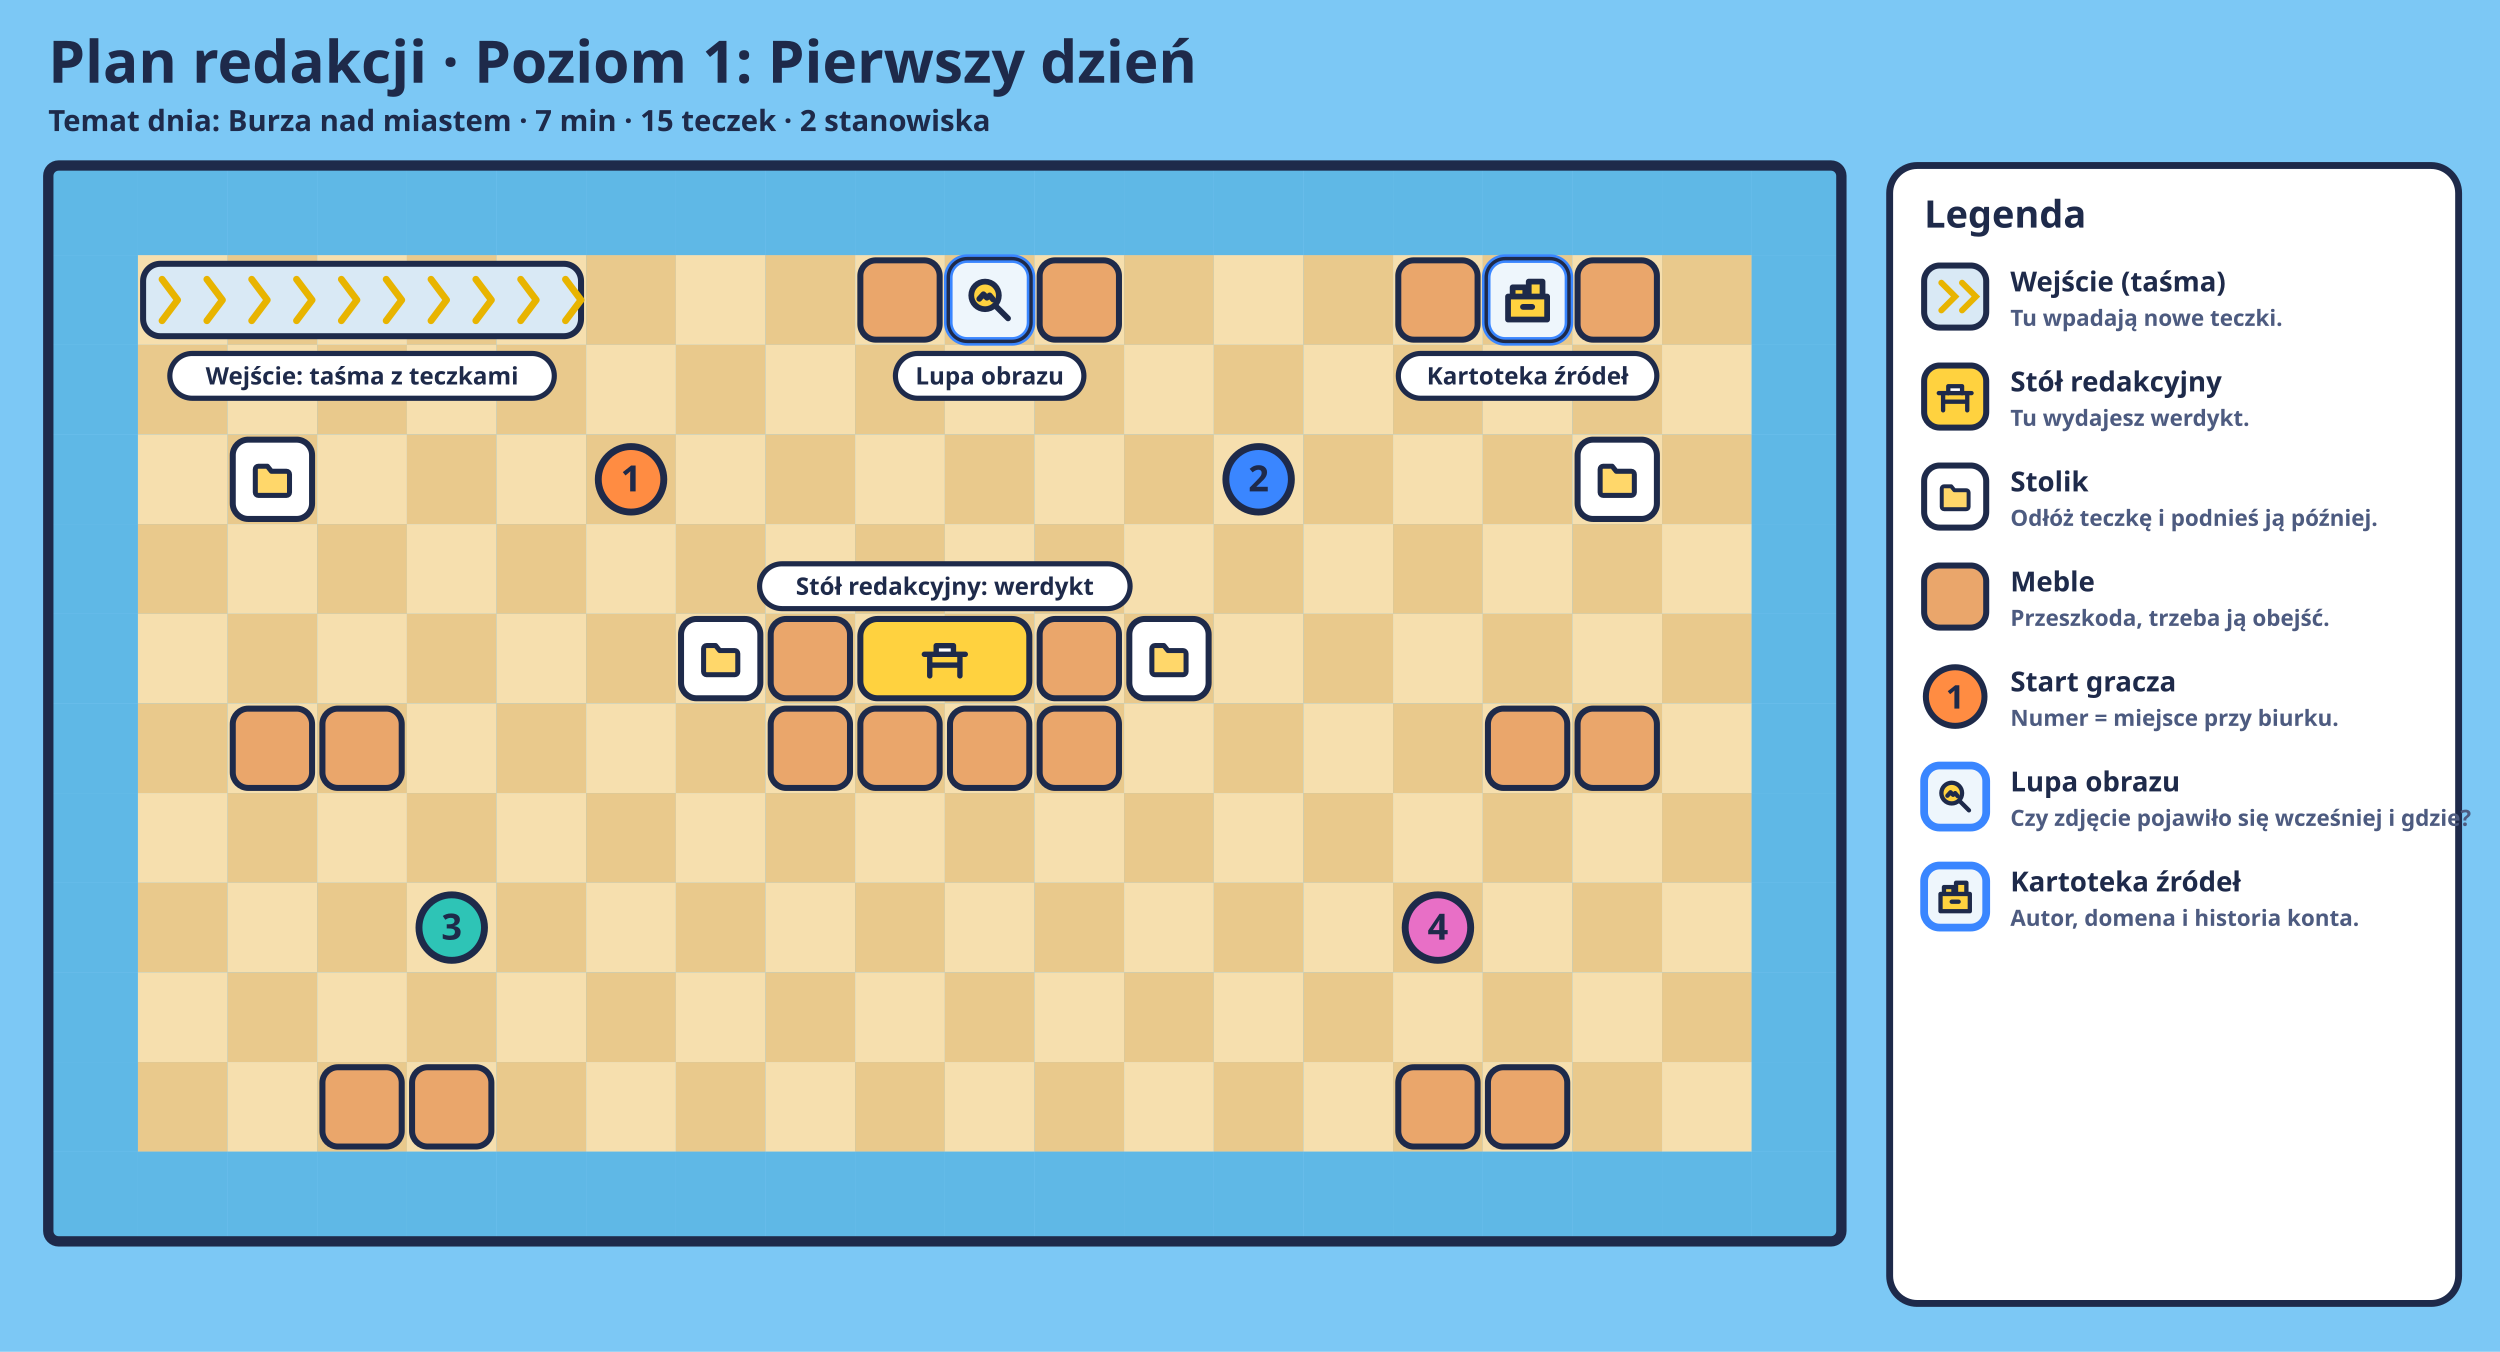
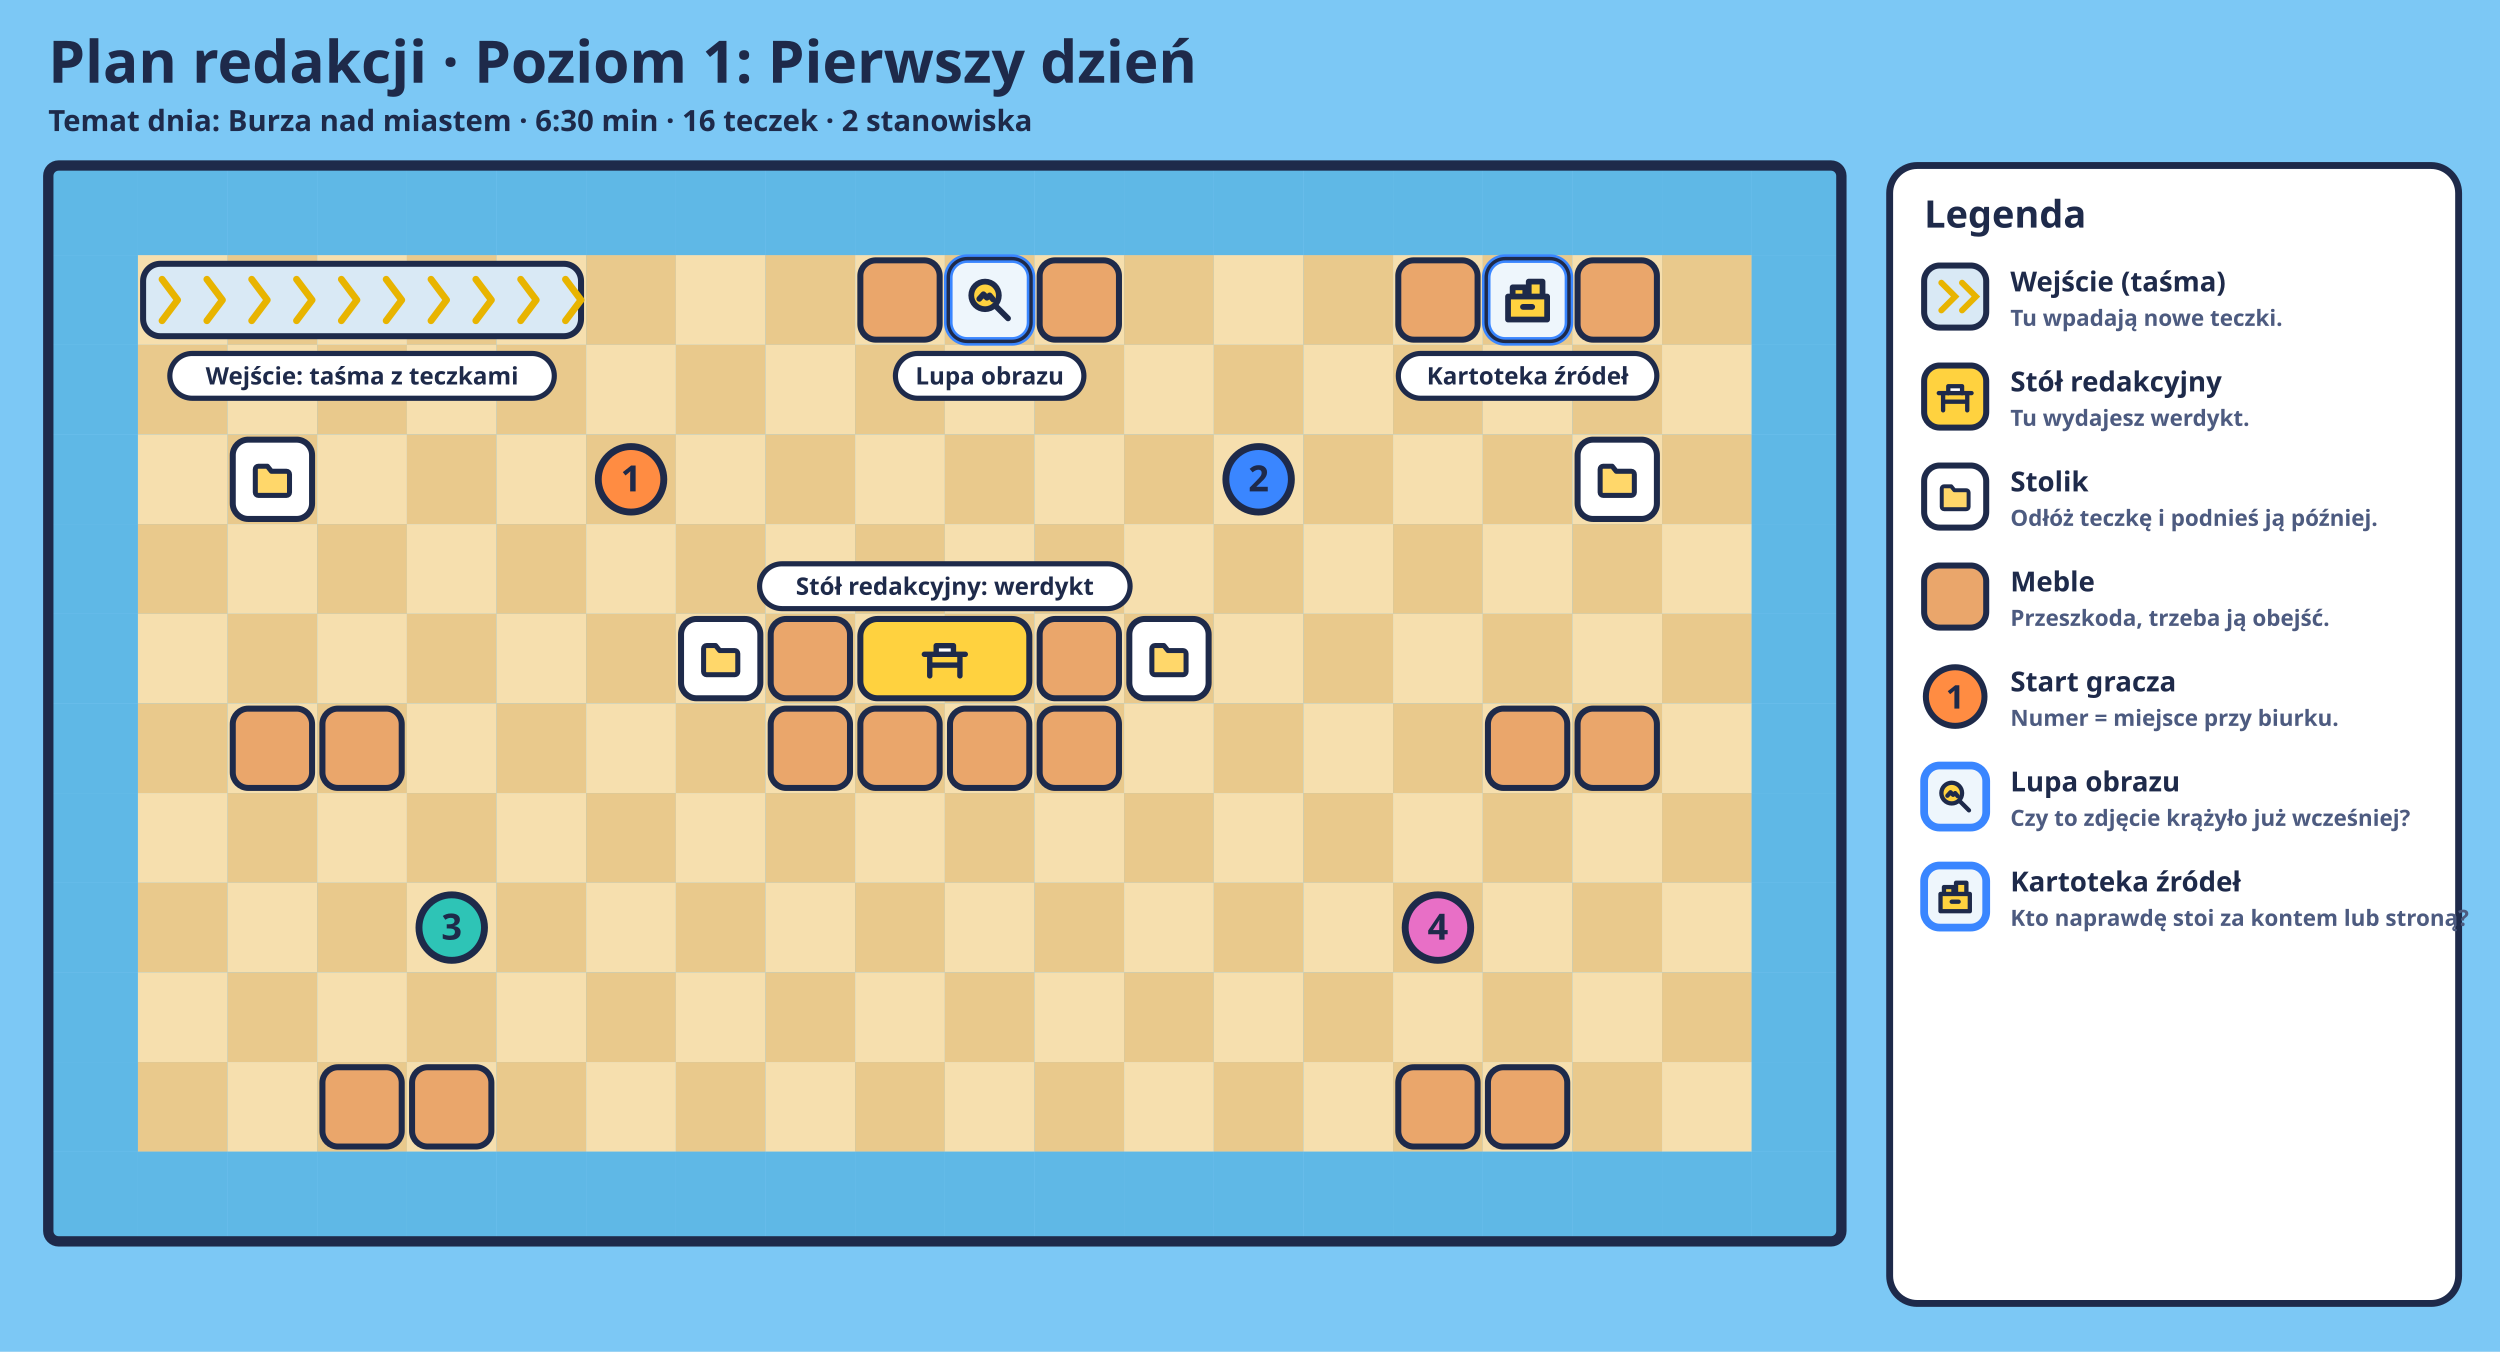
<svg xmlns="http://www.w3.org/2000/svg" viewBox="0 0 1450 784" width="1450" height="784" role="img" aria-label="Plan redakcji, Poziom 1: Pierwszy dzień">
  <style>@font-face{font-family:'Baloo 2';font-weight:400 800;font-style:normal;font-display:block;src:url('../assets/fonts/baloo-2-latin.woff2') format('woff2');unicode-range:U+0000-00FF,U+0131,U+0152-0153,U+02BB-02BC,U+02C6,U+02DA,U+02DC,U+2000-206F,U+20AC,U+2122,U+2191,U+2193,U+2212,U+2215,U+FEFF,U+FFFD;}
@font-face{font-family:'Baloo 2';font-weight:400 800;font-style:normal;font-display:block;src:url('../assets/fonts/baloo-2-latin-ext.woff2') format('woff2');unicode-range:U+0100-02BA,U+02BD-02C5,U+02C7-02CC,U+02CE-02D7,U+02DD-02FF,U+0304,U+0308,U+0329,U+1D00-1DBF,U+1E00-1E9F,U+1EF2-1EFF,U+2020,U+20A0-20AB,U+20AD-20C0,U+2113,U+2C60-2C7F,U+A720-A7FF;}
@font-face{font-family:'Nunito';font-weight:400 800;font-style:normal;font-display:block;src:url('../assets/fonts/nunito-latin.woff2') format('woff2');unicode-range:U+0000-00FF,U+0131,U+0152-0153,U+02BB-02BC,U+02C6,U+02DA,U+02DC,U+2000-206F,U+20AC,U+2122,U+2191,U+2193,U+2212,U+2215,U+FEFF,U+FFFD;}
@font-face{font-family:'Nunito';font-weight:400 800;font-style:normal;font-display:block;src:url('../assets/fonts/nunito-latin-ext.woff2') format('woff2');unicode-range:U+0100-02BA,U+02BD-02C5,U+02C7-02CC,U+02CE-02D7,U+02DD-02FF,U+0304,U+0308,U+0329,U+1D00-1DBF,U+1E00-1E9F,U+1EF2-1EFF,U+2020,U+20A0-20AB,U+20AD-20C0,U+2113,U+2C60-2C7F,U+A720-A7FF;}</style>
  <rect width="1450" height="784" fill="#7cc8f5" />
  <text x="28" y="48" font-family="'Baloo 2',sans-serif" font-weight="800" font-size="34" fill="#1e2a4a">Plan redakcji · Poziom 1: Pierwszy dzień</text>
-   <text x="28" y="76" font-family="Nunito,sans-serif" font-weight="700" font-size="17" fill="#1e2a4a">Temat dnia: Burza nad miastem · 7 min · 15 teczek · 2 stanowiska</text>
+   <text x="28" y="76" font-family="Nunito,sans-serif" font-weight="700" font-size="17" fill="#1e2a4a">Temat dnia: Burza nad miastem · 6:30 min · 16 teczek · 2 stanowiska</text>
  <rect x="28" y="96" width="52" height="52" fill="#5fb8e6" />
  <rect x="80" y="96" width="52" height="52" fill="#5fb8e6" />
  <rect x="132" y="96" width="52" height="52" fill="#5fb8e6" />
  <rect x="184" y="96" width="52" height="52" fill="#5fb8e6" />
  <rect x="236" y="96" width="52" height="52" fill="#5fb8e6" />
  <rect x="288" y="96" width="52" height="52" fill="#5fb8e6" />
  <rect x="340" y="96" width="52" height="52" fill="#5fb8e6" />
  <rect x="392" y="96" width="52" height="52" fill="#5fb8e6" />
  <rect x="444" y="96" width="52" height="52" fill="#5fb8e6" />
  <rect x="496" y="96" width="52" height="52" fill="#5fb8e6" />
  <rect x="548" y="96" width="52" height="52" fill="#5fb8e6" />
  <rect x="600" y="96" width="52" height="52" fill="#5fb8e6" />
  <rect x="652" y="96" width="52" height="52" fill="#5fb8e6" />
  <rect x="704" y="96" width="52" height="52" fill="#5fb8e6" />
  <rect x="756" y="96" width="52" height="52" fill="#5fb8e6" />
  <rect x="808" y="96" width="52" height="52" fill="#5fb8e6" />
  <rect x="860" y="96" width="52" height="52" fill="#5fb8e6" />
  <rect x="912" y="96" width="52" height="52" fill="#5fb8e6" />
  <rect x="964" y="96" width="52" height="52" fill="#5fb8e6" />
  <rect x="1016" y="96" width="52" height="52" fill="#5fb8e6" />
  <rect x="28" y="148" width="52" height="52" fill="#5fb8e6" />
  <rect x="80" y="148" width="52" height="52" fill="#f6dfae" />
  <rect x="132" y="148" width="52" height="52" fill="#e9c98c" />
  <rect x="184" y="148" width="52" height="52" fill="#f6dfae" />
  <rect x="236" y="148" width="52" height="52" fill="#e9c98c" />
  <rect x="288" y="148" width="52" height="52" fill="#f6dfae" />
  <rect x="340" y="148" width="52" height="52" fill="#e9c98c" />
  <rect x="392" y="148" width="52" height="52" fill="#f6dfae" />
  <rect x="444" y="148" width="52" height="52" fill="#e9c98c" />
  <rect x="496" y="148" width="52" height="52" fill="#f6dfae" />
  <rect x="548" y="148" width="52" height="52" fill="#e9c98c" />
  <rect x="600" y="148" width="52" height="52" fill="#f6dfae" />
  <rect x="652" y="148" width="52" height="52" fill="#e9c98c" />
  <rect x="704" y="148" width="52" height="52" fill="#f6dfae" />
  <rect x="756" y="148" width="52" height="52" fill="#e9c98c" />
  <rect x="808" y="148" width="52" height="52" fill="#f6dfae" />
  <rect x="860" y="148" width="52" height="52" fill="#e9c98c" />
  <rect x="912" y="148" width="52" height="52" fill="#f6dfae" />
  <rect x="964" y="148" width="52" height="52" fill="#e9c98c" />
  <rect x="1016" y="148" width="52" height="52" fill="#5fb8e6" />
  <rect x="28" y="200" width="52" height="52" fill="#5fb8e6" />
  <rect x="80" y="200" width="52" height="52" fill="#e9c98c" />
  <rect x="132" y="200" width="52" height="52" fill="#f6dfae" />
  <rect x="184" y="200" width="52" height="52" fill="#e9c98c" />
  <rect x="236" y="200" width="52" height="52" fill="#f6dfae" />
  <rect x="288" y="200" width="52" height="52" fill="#e9c98c" />
  <rect x="340" y="200" width="52" height="52" fill="#f6dfae" />
  <rect x="392" y="200" width="52" height="52" fill="#e9c98c" />
  <rect x="444" y="200" width="52" height="52" fill="#f6dfae" />
  <rect x="496" y="200" width="52" height="52" fill="#e9c98c" />
  <rect x="548" y="200" width="52" height="52" fill="#f6dfae" />
  <rect x="600" y="200" width="52" height="52" fill="#e9c98c" />
  <rect x="652" y="200" width="52" height="52" fill="#f6dfae" />
  <rect x="704" y="200" width="52" height="52" fill="#e9c98c" />
  <rect x="756" y="200" width="52" height="52" fill="#f6dfae" />
  <rect x="808" y="200" width="52" height="52" fill="#e9c98c" />
  <rect x="860" y="200" width="52" height="52" fill="#f6dfae" />
  <rect x="912" y="200" width="52" height="52" fill="#e9c98c" />
  <rect x="964" y="200" width="52" height="52" fill="#f6dfae" />
  <rect x="1016" y="200" width="52" height="52" fill="#5fb8e6" />
  <rect x="28" y="252" width="52" height="52" fill="#5fb8e6" />
  <rect x="80" y="252" width="52" height="52" fill="#f6dfae" />
  <rect x="132" y="252" width="52" height="52" fill="#e9c98c" />
  <rect x="184" y="252" width="52" height="52" fill="#f6dfae" />
  <rect x="236" y="252" width="52" height="52" fill="#e9c98c" />
  <rect x="288" y="252" width="52" height="52" fill="#f6dfae" />
  <rect x="340" y="252" width="52" height="52" fill="#e9c98c" />
  <rect x="392" y="252" width="52" height="52" fill="#f6dfae" />
  <rect x="444" y="252" width="52" height="52" fill="#e9c98c" />
  <rect x="496" y="252" width="52" height="52" fill="#f6dfae" />
  <rect x="548" y="252" width="52" height="52" fill="#e9c98c" />
  <rect x="600" y="252" width="52" height="52" fill="#f6dfae" />
  <rect x="652" y="252" width="52" height="52" fill="#e9c98c" />
  <rect x="704" y="252" width="52" height="52" fill="#f6dfae" />
  <rect x="756" y="252" width="52" height="52" fill="#e9c98c" />
  <rect x="808" y="252" width="52" height="52" fill="#f6dfae" />
  <rect x="860" y="252" width="52" height="52" fill="#e9c98c" />
  <rect x="912" y="252" width="52" height="52" fill="#f6dfae" />
  <rect x="964" y="252" width="52" height="52" fill="#e9c98c" />
  <rect x="1016" y="252" width="52" height="52" fill="#5fb8e6" />
  <rect x="28" y="304" width="52" height="52" fill="#5fb8e6" />
  <rect x="80" y="304" width="52" height="52" fill="#e9c98c" />
  <rect x="132" y="304" width="52" height="52" fill="#f6dfae" />
  <rect x="184" y="304" width="52" height="52" fill="#e9c98c" />
  <rect x="236" y="304" width="52" height="52" fill="#f6dfae" />
  <rect x="288" y="304" width="52" height="52" fill="#e9c98c" />
  <rect x="340" y="304" width="52" height="52" fill="#f6dfae" />
  <rect x="392" y="304" width="52" height="52" fill="#e9c98c" />
  <rect x="444" y="304" width="52" height="52" fill="#f6dfae" />
  <rect x="496" y="304" width="52" height="52" fill="#e9c98c" />
  <rect x="548" y="304" width="52" height="52" fill="#f6dfae" />
  <rect x="600" y="304" width="52" height="52" fill="#e9c98c" />
  <rect x="652" y="304" width="52" height="52" fill="#f6dfae" />
  <rect x="704" y="304" width="52" height="52" fill="#e9c98c" />
  <rect x="756" y="304" width="52" height="52" fill="#f6dfae" />
  <rect x="808" y="304" width="52" height="52" fill="#e9c98c" />
  <rect x="860" y="304" width="52" height="52" fill="#f6dfae" />
  <rect x="912" y="304" width="52" height="52" fill="#e9c98c" />
  <rect x="964" y="304" width="52" height="52" fill="#f6dfae" />
  <rect x="1016" y="304" width="52" height="52" fill="#5fb8e6" />
  <rect x="28" y="356" width="52" height="52" fill="#5fb8e6" />
  <rect x="80" y="356" width="52" height="52" fill="#f6dfae" />
  <rect x="132" y="356" width="52" height="52" fill="#e9c98c" />
  <rect x="184" y="356" width="52" height="52" fill="#f6dfae" />
  <rect x="236" y="356" width="52" height="52" fill="#e9c98c" />
  <rect x="288" y="356" width="52" height="52" fill="#f6dfae" />
  <rect x="340" y="356" width="52" height="52" fill="#e9c98c" />
  <rect x="392" y="356" width="52" height="52" fill="#f6dfae" />
  <rect x="444" y="356" width="52" height="52" fill="#e9c98c" />
  <rect x="496" y="356" width="52" height="52" fill="#f6dfae" />
  <rect x="548" y="356" width="52" height="52" fill="#e9c98c" />
  <rect x="600" y="356" width="52" height="52" fill="#f6dfae" />
  <rect x="652" y="356" width="52" height="52" fill="#e9c98c" />
  <rect x="704" y="356" width="52" height="52" fill="#f6dfae" />
  <rect x="756" y="356" width="52" height="52" fill="#e9c98c" />
  <rect x="808" y="356" width="52" height="52" fill="#f6dfae" />
  <rect x="860" y="356" width="52" height="52" fill="#e9c98c" />
  <rect x="912" y="356" width="52" height="52" fill="#f6dfae" />
  <rect x="964" y="356" width="52" height="52" fill="#e9c98c" />
  <rect x="1016" y="356" width="52" height="52" fill="#5fb8e6" />
  <rect x="28" y="408" width="52" height="52" fill="#5fb8e6" />
  <rect x="80" y="408" width="52" height="52" fill="#e9c98c" />
  <rect x="132" y="408" width="52" height="52" fill="#f6dfae" />
  <rect x="184" y="408" width="52" height="52" fill="#e9c98c" />
  <rect x="236" y="408" width="52" height="52" fill="#f6dfae" />
  <rect x="288" y="408" width="52" height="52" fill="#e9c98c" />
  <rect x="340" y="408" width="52" height="52" fill="#f6dfae" />
  <rect x="392" y="408" width="52" height="52" fill="#e9c98c" />
  <rect x="444" y="408" width="52" height="52" fill="#f6dfae" />
  <rect x="496" y="408" width="52" height="52" fill="#e9c98c" />
  <rect x="548" y="408" width="52" height="52" fill="#f6dfae" />
  <rect x="600" y="408" width="52" height="52" fill="#e9c98c" />
  <rect x="652" y="408" width="52" height="52" fill="#f6dfae" />
  <rect x="704" y="408" width="52" height="52" fill="#e9c98c" />
  <rect x="756" y="408" width="52" height="52" fill="#f6dfae" />
  <rect x="808" y="408" width="52" height="52" fill="#e9c98c" />
  <rect x="860" y="408" width="52" height="52" fill="#f6dfae" />
  <rect x="912" y="408" width="52" height="52" fill="#e9c98c" />
  <rect x="964" y="408" width="52" height="52" fill="#f6dfae" />
  <rect x="1016" y="408" width="52" height="52" fill="#5fb8e6" />
  <rect x="28" y="460" width="52" height="52" fill="#5fb8e6" />
  <rect x="80" y="460" width="52" height="52" fill="#f6dfae" />
  <rect x="132" y="460" width="52" height="52" fill="#e9c98c" />
  <rect x="184" y="460" width="52" height="52" fill="#f6dfae" />
  <rect x="236" y="460" width="52" height="52" fill="#e9c98c" />
  <rect x="288" y="460" width="52" height="52" fill="#f6dfae" />
  <rect x="340" y="460" width="52" height="52" fill="#e9c98c" />
  <rect x="392" y="460" width="52" height="52" fill="#f6dfae" />
  <rect x="444" y="460" width="52" height="52" fill="#e9c98c" />
  <rect x="496" y="460" width="52" height="52" fill="#f6dfae" />
  <rect x="548" y="460" width="52" height="52" fill="#e9c98c" />
  <rect x="600" y="460" width="52" height="52" fill="#f6dfae" />
  <rect x="652" y="460" width="52" height="52" fill="#e9c98c" />
  <rect x="704" y="460" width="52" height="52" fill="#f6dfae" />
  <rect x="756" y="460" width="52" height="52" fill="#e9c98c" />
  <rect x="808" y="460" width="52" height="52" fill="#f6dfae" />
  <rect x="860" y="460" width="52" height="52" fill="#e9c98c" />
  <rect x="912" y="460" width="52" height="52" fill="#f6dfae" />
  <rect x="964" y="460" width="52" height="52" fill="#e9c98c" />
  <rect x="1016" y="460" width="52" height="52" fill="#5fb8e6" />
  <rect x="28" y="512" width="52" height="52" fill="#5fb8e6" />
  <rect x="80" y="512" width="52" height="52" fill="#e9c98c" />
  <rect x="132" y="512" width="52" height="52" fill="#f6dfae" />
  <rect x="184" y="512" width="52" height="52" fill="#e9c98c" />
  <rect x="236" y="512" width="52" height="52" fill="#f6dfae" />
  <rect x="288" y="512" width="52" height="52" fill="#e9c98c" />
  <rect x="340" y="512" width="52" height="52" fill="#f6dfae" />
  <rect x="392" y="512" width="52" height="52" fill="#e9c98c" />
  <rect x="444" y="512" width="52" height="52" fill="#f6dfae" />
  <rect x="496" y="512" width="52" height="52" fill="#e9c98c" />
  <rect x="548" y="512" width="52" height="52" fill="#f6dfae" />
  <rect x="600" y="512" width="52" height="52" fill="#e9c98c" />
  <rect x="652" y="512" width="52" height="52" fill="#f6dfae" />
  <rect x="704" y="512" width="52" height="52" fill="#e9c98c" />
  <rect x="756" y="512" width="52" height="52" fill="#f6dfae" />
  <rect x="808" y="512" width="52" height="52" fill="#e9c98c" />
  <rect x="860" y="512" width="52" height="52" fill="#f6dfae" />
  <rect x="912" y="512" width="52" height="52" fill="#e9c98c" />
  <rect x="964" y="512" width="52" height="52" fill="#f6dfae" />
  <rect x="1016" y="512" width="52" height="52" fill="#5fb8e6" />
  <rect x="28" y="564" width="52" height="52" fill="#5fb8e6" />
  <rect x="80" y="564" width="52" height="52" fill="#f6dfae" />
  <rect x="132" y="564" width="52" height="52" fill="#e9c98c" />
  <rect x="184" y="564" width="52" height="52" fill="#f6dfae" />
  <rect x="236" y="564" width="52" height="52" fill="#e9c98c" />
  <rect x="288" y="564" width="52" height="52" fill="#f6dfae" />
  <rect x="340" y="564" width="52" height="52" fill="#e9c98c" />
  <rect x="392" y="564" width="52" height="52" fill="#f6dfae" />
  <rect x="444" y="564" width="52" height="52" fill="#e9c98c" />
  <rect x="496" y="564" width="52" height="52" fill="#f6dfae" />
  <rect x="548" y="564" width="52" height="52" fill="#e9c98c" />
  <rect x="600" y="564" width="52" height="52" fill="#f6dfae" />
  <rect x="652" y="564" width="52" height="52" fill="#e9c98c" />
  <rect x="704" y="564" width="52" height="52" fill="#f6dfae" />
  <rect x="756" y="564" width="52" height="52" fill="#e9c98c" />
  <rect x="808" y="564" width="52" height="52" fill="#f6dfae" />
  <rect x="860" y="564" width="52" height="52" fill="#e9c98c" />
  <rect x="912" y="564" width="52" height="52" fill="#f6dfae" />
  <rect x="964" y="564" width="52" height="52" fill="#e9c98c" />
  <rect x="1016" y="564" width="52" height="52" fill="#5fb8e6" />
  <rect x="28" y="616" width="52" height="52" fill="#5fb8e6" />
  <rect x="80" y="616" width="52" height="52" fill="#e9c98c" />
  <rect x="132" y="616" width="52" height="52" fill="#f6dfae" />
  <rect x="184" y="616" width="52" height="52" fill="#e9c98c" />
  <rect x="236" y="616" width="52" height="52" fill="#f6dfae" />
  <rect x="288" y="616" width="52" height="52" fill="#e9c98c" />
  <rect x="340" y="616" width="52" height="52" fill="#f6dfae" />
  <rect x="392" y="616" width="52" height="52" fill="#e9c98c" />
  <rect x="444" y="616" width="52" height="52" fill="#f6dfae" />
  <rect x="496" y="616" width="52" height="52" fill="#e9c98c" />
  <rect x="548" y="616" width="52" height="52" fill="#f6dfae" />
  <rect x="600" y="616" width="52" height="52" fill="#e9c98c" />
  <rect x="652" y="616" width="52" height="52" fill="#f6dfae" />
  <rect x="704" y="616" width="52" height="52" fill="#e9c98c" />
  <rect x="756" y="616" width="52" height="52" fill="#f6dfae" />
  <rect x="808" y="616" width="52" height="52" fill="#e9c98c" />
  <rect x="860" y="616" width="52" height="52" fill="#f6dfae" />
  <rect x="912" y="616" width="52" height="52" fill="#e9c98c" />
  <rect x="964" y="616" width="52" height="52" fill="#f6dfae" />
  <rect x="1016" y="616" width="52" height="52" fill="#5fb8e6" />
  <rect x="28" y="668" width="52" height="52" fill="#5fb8e6" />
  <rect x="80" y="668" width="52" height="52" fill="#5fb8e6" />
  <rect x="132" y="668" width="52" height="52" fill="#5fb8e6" />
  <rect x="184" y="668" width="52" height="52" fill="#5fb8e6" />
  <rect x="236" y="668" width="52" height="52" fill="#5fb8e6" />
  <rect x="288" y="668" width="52" height="52" fill="#5fb8e6" />
  <rect x="340" y="668" width="52" height="52" fill="#5fb8e6" />
  <rect x="392" y="668" width="52" height="52" fill="#5fb8e6" />
  <rect x="444" y="668" width="52" height="52" fill="#5fb8e6" />
  <rect x="496" y="668" width="52" height="52" fill="#5fb8e6" />
  <rect x="548" y="668" width="52" height="52" fill="#5fb8e6" />
  <rect x="600" y="668" width="52" height="52" fill="#5fb8e6" />
  <rect x="652" y="668" width="52" height="52" fill="#5fb8e6" />
  <rect x="704" y="668" width="52" height="52" fill="#5fb8e6" />
  <rect x="756" y="668" width="52" height="52" fill="#5fb8e6" />
  <rect x="808" y="668" width="52" height="52" fill="#5fb8e6" />
  <rect x="860" y="668" width="52" height="52" fill="#5fb8e6" />
  <rect x="912" y="668" width="52" height="52" fill="#5fb8e6" />
  <rect x="964" y="668" width="52" height="52" fill="#5fb8e6" />
  <rect x="1016" y="668" width="52" height="52" fill="#5fb8e6" />
  <rect x="28" y="96" width="1040" height="624" fill="none" stroke="#1e2a4a" stroke-width="6" rx="6" />
  <rect x="499" y="151" width="46" height="46" rx="9" fill="#eaa66b" stroke="#1e2a4a" stroke-width="3.5" />
  <rect x="603" y="151" width="46" height="46" rx="9" fill="#eaa66b" stroke="#1e2a4a" stroke-width="3.5" />
  <rect x="811" y="151" width="46" height="46" rx="9" fill="#eaa66b" stroke="#1e2a4a" stroke-width="3.5" />
  <rect x="915" y="151" width="46" height="46" rx="9" fill="#eaa66b" stroke="#1e2a4a" stroke-width="3.5" />
  <rect x="447" y="359" width="46" height="46" rx="9" fill="#eaa66b" stroke="#1e2a4a" stroke-width="3.5" />
  <rect x="603" y="359" width="46" height="46" rx="9" fill="#eaa66b" stroke="#1e2a4a" stroke-width="3.5" />
  <rect x="135" y="411" width="46" height="46" rx="9" fill="#eaa66b" stroke="#1e2a4a" stroke-width="3.5" />
  <rect x="187" y="411" width="46" height="46" rx="9" fill="#eaa66b" stroke="#1e2a4a" stroke-width="3.5" />
  <rect x="447" y="411" width="46" height="46" rx="9" fill="#eaa66b" stroke="#1e2a4a" stroke-width="3.5" />
  <rect x="499" y="411" width="46" height="46" rx="9" fill="#eaa66b" stroke="#1e2a4a" stroke-width="3.5" />
  <rect x="551" y="411" width="46" height="46" rx="9" fill="#eaa66b" stroke="#1e2a4a" stroke-width="3.5" />
  <rect x="603" y="411" width="46" height="46" rx="9" fill="#eaa66b" stroke="#1e2a4a" stroke-width="3.5" />
  <rect x="863" y="411" width="46" height="46" rx="9" fill="#eaa66b" stroke="#1e2a4a" stroke-width="3.5" />
  <rect x="915" y="411" width="46" height="46" rx="9" fill="#eaa66b" stroke="#1e2a4a" stroke-width="3.5" />
  <rect x="187" y="619" width="46" height="46" rx="9" fill="#eaa66b" stroke="#1e2a4a" stroke-width="3.5" />
  <rect x="239" y="619" width="46" height="46" rx="9" fill="#eaa66b" stroke="#1e2a4a" stroke-width="3.5" />
  <rect x="811" y="619" width="46" height="46" rx="9" fill="#eaa66b" stroke="#1e2a4a" stroke-width="3.5" />
  <rect x="863" y="619" width="46" height="46" rx="9" fill="#eaa66b" stroke="#1e2a4a" stroke-width="3.5" />
  <rect x="83" y="153" width="254" height="42" rx="10" fill="#d9e9f5" stroke="#1e2a4a" stroke-width="3.5" />
  <path d="M94 162l9 12l-9 12" fill="none" stroke="#e8b400" stroke-width="4" stroke-linecap="round" stroke-linejoin="round" />
  <path d="M120 162l9 12l-9 12" fill="none" stroke="#e8b400" stroke-width="4" stroke-linecap="round" stroke-linejoin="round" />
  <path d="M146 162l9 12l-9 12" fill="none" stroke="#e8b400" stroke-width="4" stroke-linecap="round" stroke-linejoin="round" />
  <path d="M172 162l9 12l-9 12" fill="none" stroke="#e8b400" stroke-width="4" stroke-linecap="round" stroke-linejoin="round" />
  <path d="M198 162l9 12l-9 12" fill="none" stroke="#e8b400" stroke-width="4" stroke-linecap="round" stroke-linejoin="round" />
  <path d="M224 162l9 12l-9 12" fill="none" stroke="#e8b400" stroke-width="4" stroke-linecap="round" stroke-linejoin="round" />
  <path d="M250 162l9 12l-9 12" fill="none" stroke="#e8b400" stroke-width="4" stroke-linecap="round" stroke-linejoin="round" />
  <path d="M276 162l9 12l-9 12" fill="none" stroke="#e8b400" stroke-width="4" stroke-linecap="round" stroke-linejoin="round" />
  <path d="M302 162l9 12l-9 12" fill="none" stroke="#e8b400" stroke-width="4" stroke-linecap="round" stroke-linejoin="round" />
  <path d="M328 162l9 12l-9 12" fill="none" stroke="#e8b400" stroke-width="4" stroke-linecap="round" stroke-linejoin="round" />
  <rect x="550" y="150" width="48" height="48" rx="11" fill="#eef6fc" stroke="#3a86ff" stroke-width="5" />
  <rect x="550" y="150" width="48" height="48" rx="11" fill="none" stroke="#1e2a4a" stroke-width="2" />
  <g transform="translate(558 158)">
    <svg x="0" y="0" viewBox="0 0 24 24" width="32" height="32" fill="none" stroke="#1e2a4a" stroke-width="2.5" stroke-linecap="round" stroke-linejoin="round" aria-hidden="true">
      <path d="M4 10a6 6 0 1 0 12 0a6 6 0 1 0-12 0Z" style="fill:#ffd23f" />
      <path d="M14.5 14.5L20 20M7.5 11.5l1.8-2 1.5 1.5 1.2-1 1.5 1.8" />
    </svg>
  </g>
  <rect x="862" y="150" width="48" height="48" rx="11" fill="#eef6fc" stroke="#3a86ff" stroke-width="5" />
  <rect x="862" y="150" width="48" height="48" rx="11" fill="none" stroke="#1e2a4a" stroke-width="2" />
  <g transform="translate(870 158)">
    <svg x="0" y="0" viewBox="0 0 24 24" width="32" height="32" fill="none" stroke="#1e2a4a" stroke-width="2.5" stroke-linecap="round" stroke-linejoin="round" aria-hidden="true">
      <path d="M5.5 10.5V6.5H11v4M12.5 10.5V4h6v6.5" style="fill:#ffd23f" />
      <path d="M3.5 10.5h17v10h-17Z" style="fill:#ffd23f" />
      <path d="M10 15h4" />
    </svg>
  </g>
  <rect x="135" y="255" width="46" height="46" rx="9" fill="#ffffff" stroke="#1e2a4a" stroke-width="3.5" />
  <g transform="translate(144 264)">
    <svg x="0" y="0" viewBox="0 0 24 24" width="28" height="28" fill="none" stroke="#1e2a4a" stroke-width="2.5" stroke-linecap="round" stroke-linejoin="round" aria-hidden="true">
      <path d="M3.5 7A1.5 1.5 0 0 1 5 5.5h4.5l2 2.5H19a1.5 1.5 0 0 1 1.5 1.5v9A1.5 1.5 0 0 1 19 20H5a1.5 1.5 0 0 1-1.5-1.5Z" style="fill:#ffd76a" />
    </svg>
  </g>
  <rect x="915" y="255" width="46" height="46" rx="9" fill="#ffffff" stroke="#1e2a4a" stroke-width="3.5" />
  <g transform="translate(924 264)">
    <svg x="0" y="0" viewBox="0 0 24 24" width="28" height="28" fill="none" stroke="#1e2a4a" stroke-width="2.5" stroke-linecap="round" stroke-linejoin="round" aria-hidden="true">
      <path d="M3.5 7A1.5 1.5 0 0 1 5 5.5h4.5l2 2.5H19a1.5 1.5 0 0 1 1.5 1.5v9A1.5 1.5 0 0 1 19 20H5a1.5 1.5 0 0 1-1.5-1.5Z" style="fill:#ffd76a" />
    </svg>
  </g>
  <rect x="395" y="359" width="46" height="46" rx="9" fill="#ffffff" stroke="#1e2a4a" stroke-width="3.5" />
  <g transform="translate(404 368)">
    <svg x="0" y="0" viewBox="0 0 24 24" width="28" height="28" fill="none" stroke="#1e2a4a" stroke-width="2.5" stroke-linecap="round" stroke-linejoin="round" aria-hidden="true">
      <path d="M3.5 7A1.5 1.5 0 0 1 5 5.5h4.5l2 2.5H19a1.5 1.5 0 0 1 1.5 1.5v9A1.5 1.5 0 0 1 19 20H5a1.5 1.5 0 0 1-1.5-1.5Z" style="fill:#ffd76a" />
    </svg>
  </g>
  <rect x="499" y="359" width="98" height="46" rx="10" fill="#ffd23f" stroke="#1e2a4a" stroke-width="3.5" />
  <g transform="translate(533 367)">
    <svg x="0" y="0" viewBox="0 0 24 24" width="30" height="30" fill="none" stroke="#1e2a4a" stroke-width="2.5" stroke-linecap="round" stroke-linejoin="round" aria-hidden="true">
      <path d="M8 10V6h8v4" style="fill:#ffffff" />
      <path d="M2.5 10h19M5 10v10M19 10v10M5 15h14" />
    </svg>
  </g>
  <rect x="655" y="359" width="46" height="46" rx="9" fill="#ffffff" stroke="#1e2a4a" stroke-width="3.5" />
  <g transform="translate(664 368)">
    <svg x="0" y="0" viewBox="0 0 24 24" width="28" height="28" fill="none" stroke="#1e2a4a" stroke-width="2.5" stroke-linecap="round" stroke-linejoin="round" aria-hidden="true">
      <path d="M3.5 7A1.5 1.5 0 0 1 5 5.5h4.5l2 2.5H19a1.5 1.5 0 0 1 1.5 1.5v9A1.5 1.5 0 0 1 19 20H5a1.5 1.5 0 0 1-1.5-1.5Z" style="fill:#ffd76a" />
    </svg>
  </g>
  <circle cx="366" cy="278" r="19" fill="#ff8c42" stroke="#1e2a4a" stroke-width="4" />
  <text x="366" y="285" text-anchor="middle" font-family="'Baloo 2',sans-serif" font-weight="800" font-size="21" fill="#1e2a4a">1</text>
  <circle cx="730" cy="278" r="19" fill="#3a86ff" stroke="#1e2a4a" stroke-width="4" />
  <text x="730" y="285" text-anchor="middle" font-family="'Baloo 2',sans-serif" font-weight="800" font-size="21" fill="#1e2a4a">2</text>
  <circle cx="262" cy="538" r="19" fill="#2ec4b6" stroke="#1e2a4a" stroke-width="4" />
  <text x="262" y="545" text-anchor="middle" font-family="'Baloo 2',sans-serif" font-weight="800" font-size="21" fill="#1e2a4a">3</text>
  <circle cx="834" cy="538" r="19" fill="#e86fc6" stroke="#1e2a4a" stroke-width="4" />
  <text x="834" y="545" text-anchor="middle" font-family="'Baloo 2',sans-serif" font-weight="800" font-size="21" fill="#1e2a4a">4</text>
  <rect x="98.5" y="205" width="223" height="26" rx="13" fill="#ffffff" stroke="#1e2a4a" stroke-width="3" />
  <text x="210" y="223" text-anchor="middle" font-family="'Baloo 2',sans-serif" font-weight="700" font-size="14" fill="#1e2a4a">Wejście: taśma z teczkami</text>
  <rect x="519.34" y="205" width="109.32" height="26" rx="13" fill="#ffffff" stroke="#1e2a4a" stroke-width="3" />
  <text x="574" y="223" text-anchor="middle" font-family="'Baloo 2',sans-serif" font-weight="700" font-size="14" fill="#1e2a4a">Lupa obrazu</text>
  <rect x="811.04" y="205" width="149.92" height="26" rx="13" fill="#ffffff" stroke="#1e2a4a" stroke-width="3" />
  <text x="886" y="223" text-anchor="middle" font-family="'Baloo 2',sans-serif" font-weight="700" font-size="14" fill="#1e2a4a">Kartoteka źródeł</text>
  <rect x="440.56" y="327" width="214.88" height="26" rx="13" fill="#ffffff" stroke="#1e2a4a" stroke-width="3" />
  <text x="548" y="345" text-anchor="middle" font-family="'Baloo 2',sans-serif" font-weight="700" font-size="14" fill="#1e2a4a">Stół redakcyjny: werdykt</text>
  <rect x="1096" y="96" width="330" height="660" rx="16" fill="#ffffff" stroke="#1e2a4a" stroke-width="4" />
  <text x="1116" y="132" font-family="'Baloo 2',sans-serif" font-weight="800" font-size="22" fill="#1e2a4a">Legenda</text>
  <rect x="1116" y="154" width="36" height="36" rx="9" fill="#d9e9f5" stroke="#1e2a4a" stroke-width="3.5" />
  <path d="M1126 164l8 8l-8 8M1138 164l8 8l-8 8" fill="none" stroke="#e8b400" stroke-width="3.5" stroke-linecap="round" />
  <text x="1166" y="169" font-family="'Baloo 2',sans-serif" font-weight="700" font-size="16" fill="#1e2a4a">Wejście (taśma)</text>
  <text x="1166" y="189" font-family="Nunito,sans-serif" font-weight="600" font-size="13" fill="#4d5b80">Tu wpadają nowe teczki.</text>
  <rect x="1116" y="212" width="36" height="36" rx="9" fill="#ffd23f" stroke="#1e2a4a" stroke-width="3.5" />
  <g transform="translate(1122 218)">
    <svg x="0" y="0" viewBox="0 0 24 24" width="24" height="24" fill="none" stroke="#1e2a4a" stroke-width="2.5" stroke-linecap="round" stroke-linejoin="round" aria-hidden="true">
      <path d="M8 10V6h8v4" style="fill:#ffffff" />
      <path d="M2.5 10h19M5 10v10M19 10v10M5 15h14" />
    </svg>
  </g>
  <text x="1166" y="227" font-family="'Baloo 2',sans-serif" font-weight="700" font-size="16" fill="#1e2a4a">Stół redakcyjny</text>
  <text x="1166" y="247" font-family="Nunito,sans-serif" font-weight="600" font-size="13" fill="#4d5b80">Tu wydajesz werdykt.</text>
  <rect x="1116" y="270" width="36" height="36" rx="9" fill="#ffffff" stroke="#1e2a4a" stroke-width="3.5" />
  <g transform="translate(1123 277)">
    <svg x="0" y="0" viewBox="0 0 24 24" width="22" height="22" fill="none" stroke="#1e2a4a" stroke-width="2.5" stroke-linecap="round" stroke-linejoin="round" aria-hidden="true">
      <path d="M3.5 7A1.5 1.5 0 0 1 5 5.5h4.5l2 2.5H19a1.5 1.5 0 0 1 1.5 1.5v9A1.5 1.5 0 0 1 19 20H5a1.5 1.5 0 0 1-1.5-1.5Z" style="fill:#ffd76a" />
    </svg>
  </g>
  <text x="1166" y="285" font-family="'Baloo 2',sans-serif" font-weight="700" font-size="16" fill="#1e2a4a">Stolik</text>
  <text x="1166" y="305" font-family="Nunito,sans-serif" font-weight="600" font-size="13" fill="#4d5b80">Odłóż teczkę i podnieś ją później.</text>
  <rect x="1116" y="328" width="36" height="36" rx="9" fill="#eaa66b" stroke="#1e2a4a" stroke-width="3.5" />
  <text x="1166" y="343" font-family="'Baloo 2',sans-serif" font-weight="700" font-size="16" fill="#1e2a4a">Meble</text>
  <text x="1166" y="363" font-family="Nunito,sans-serif" font-weight="600" font-size="13" fill="#4d5b80">Przeszkoda, trzeba ją obejść.</text>
  <circle cx="1134" cy="404" r="17" fill="#ff8c42" stroke="#1e2a4a" stroke-width="3.5" />
  <text x="1134" y="411" text-anchor="middle" font-family="'Baloo 2',sans-serif" font-weight="800" font-size="19" fill="#1e2a4a">1</text>
  <text x="1166" y="401" font-family="'Baloo 2',sans-serif" font-weight="700" font-size="16" fill="#1e2a4a">Start gracza</text>
  <text x="1166" y="421" font-family="Nunito,sans-serif" font-weight="600" font-size="13" fill="#4d5b80">Numer = miejsce przy biurku.</text>
  <rect x="1116" y="444" width="36" height="36" rx="9" fill="#eef6fc" stroke="#3a86ff" stroke-width="4.5" />
  <g transform="translate(1122 450)">
    <svg x="0" y="0" viewBox="0 0 24 24" width="24" height="24" fill="none" stroke="#1e2a4a" stroke-width="2.5" stroke-linecap="round" stroke-linejoin="round" aria-hidden="true">
      <path d="M4 10a6 6 0 1 0 12 0a6 6 0 1 0-12 0Z" style="fill:#ffd23f" />
      <path d="M14.5 14.5L20 20M7.5 11.5l1.8-2 1.5 1.5 1.2-1 1.5 1.8" />
    </svg>
  </g>
  <text x="1166" y="459" font-family="'Baloo 2',sans-serif" font-weight="700" font-size="16" fill="#1e2a4a">Lupa obrazu</text>
-   <text x="1166" y="479" font-family="Nunito,sans-serif" font-weight="600" font-size="13" fill="#4d5b80">Czy zdjęcie pojawiło się wcześniej i gdzie?</text>
+   <text x="1166" y="479" font-family="Nunito,sans-serif" font-weight="600" font-size="13" fill="#4d5b80">Czy to zdjęcie krążyło już wcześniej?</text>
  <rect x="1116" y="502" width="36" height="36" rx="9" fill="#eef6fc" stroke="#3a86ff" stroke-width="4.5" />
  <g transform="translate(1122 508)">
    <svg x="0" y="0" viewBox="0 0 24 24" width="24" height="24" fill="none" stroke="#1e2a4a" stroke-width="2.5" stroke-linecap="round" stroke-linejoin="round" aria-hidden="true">
      <path d="M5.5 10.5V6.5H11v4M12.5 10.5V4h6v6.5" style="fill:#ffd23f" />
      <path d="M3.5 10.5h17v10h-17Z" style="fill:#ffd23f" />
      <path d="M10 15h4" />
    </svg>
  </g>
  <text x="1166" y="517" font-family="'Baloo 2',sans-serif" font-weight="700" font-size="16" fill="#1e2a4a">Kartoteka źródeł</text>
-   <text x="1166" y="537" font-family="Nunito,sans-serif" font-weight="600" font-size="13" fill="#4d5b80">Autor, domena i historia konta.</text>
+   <text x="1166" y="537" font-family="Nunito,sans-serif" font-weight="600" font-size="13" fill="#4d5b80">Kto naprawdę stoi za kontem lub stroną?</text>
</svg>
